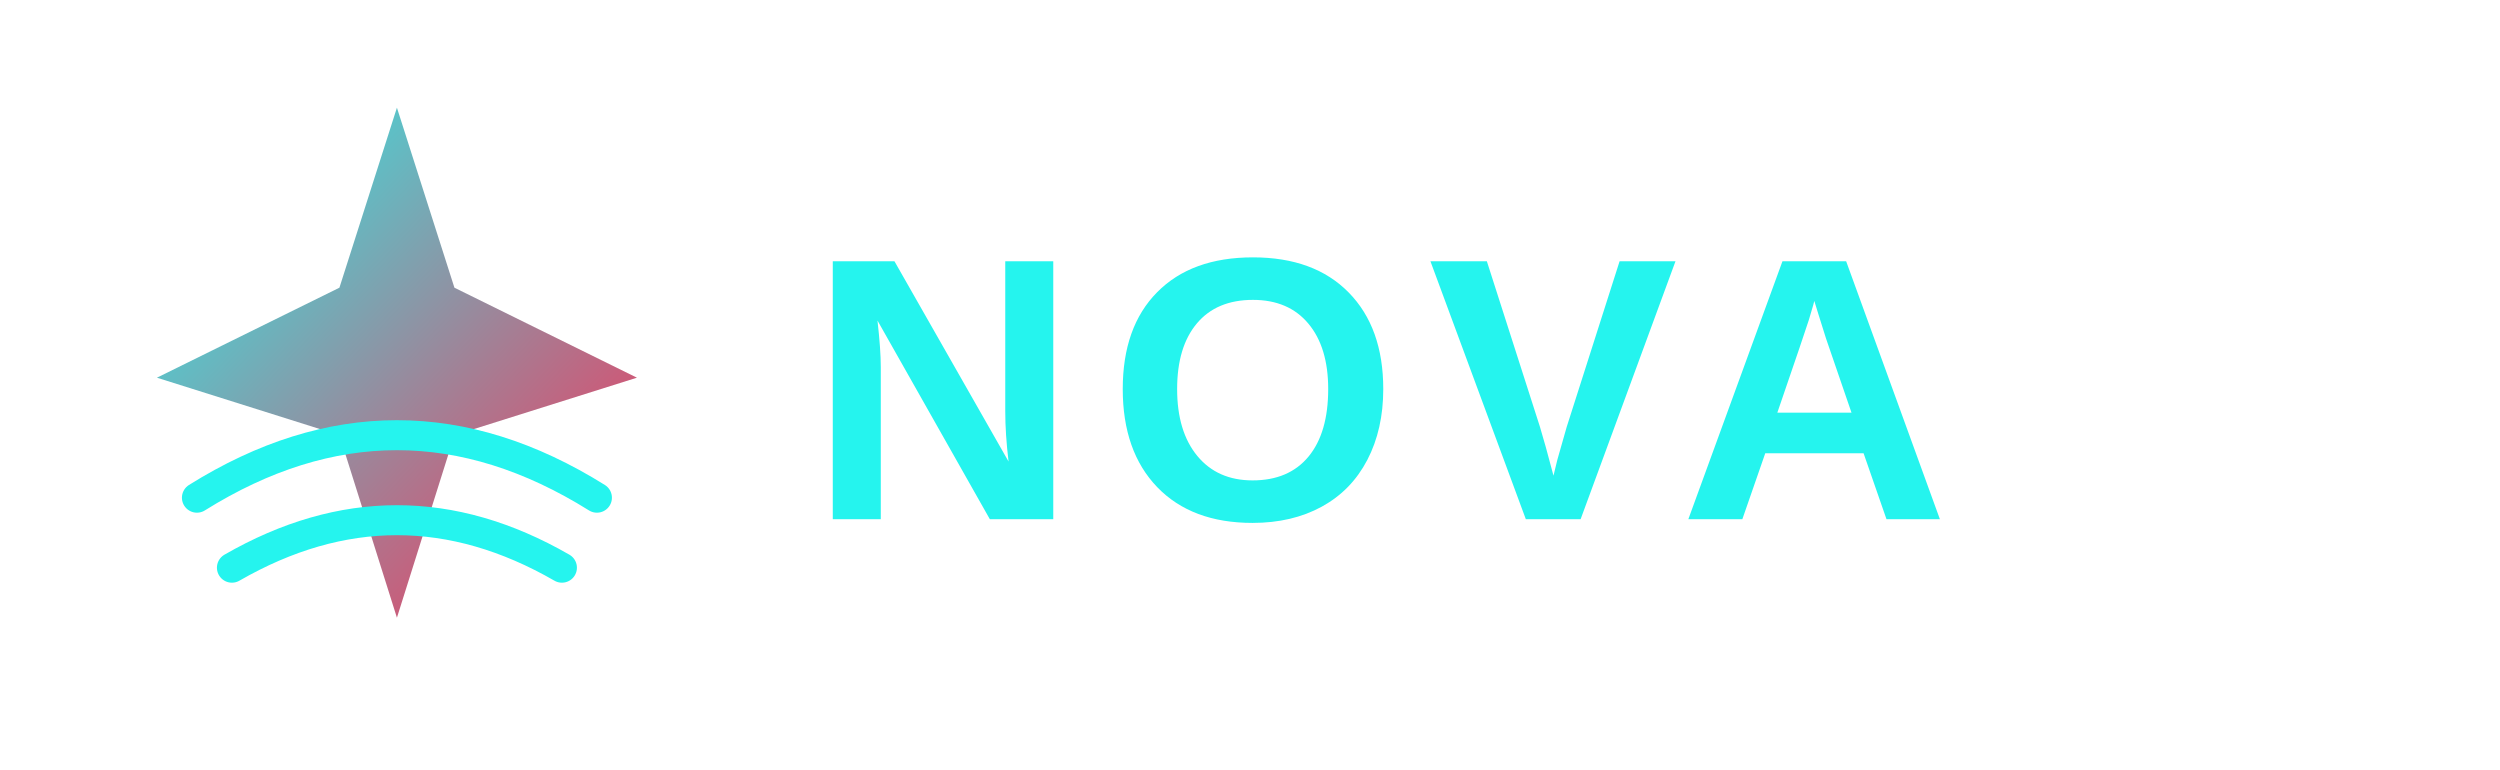
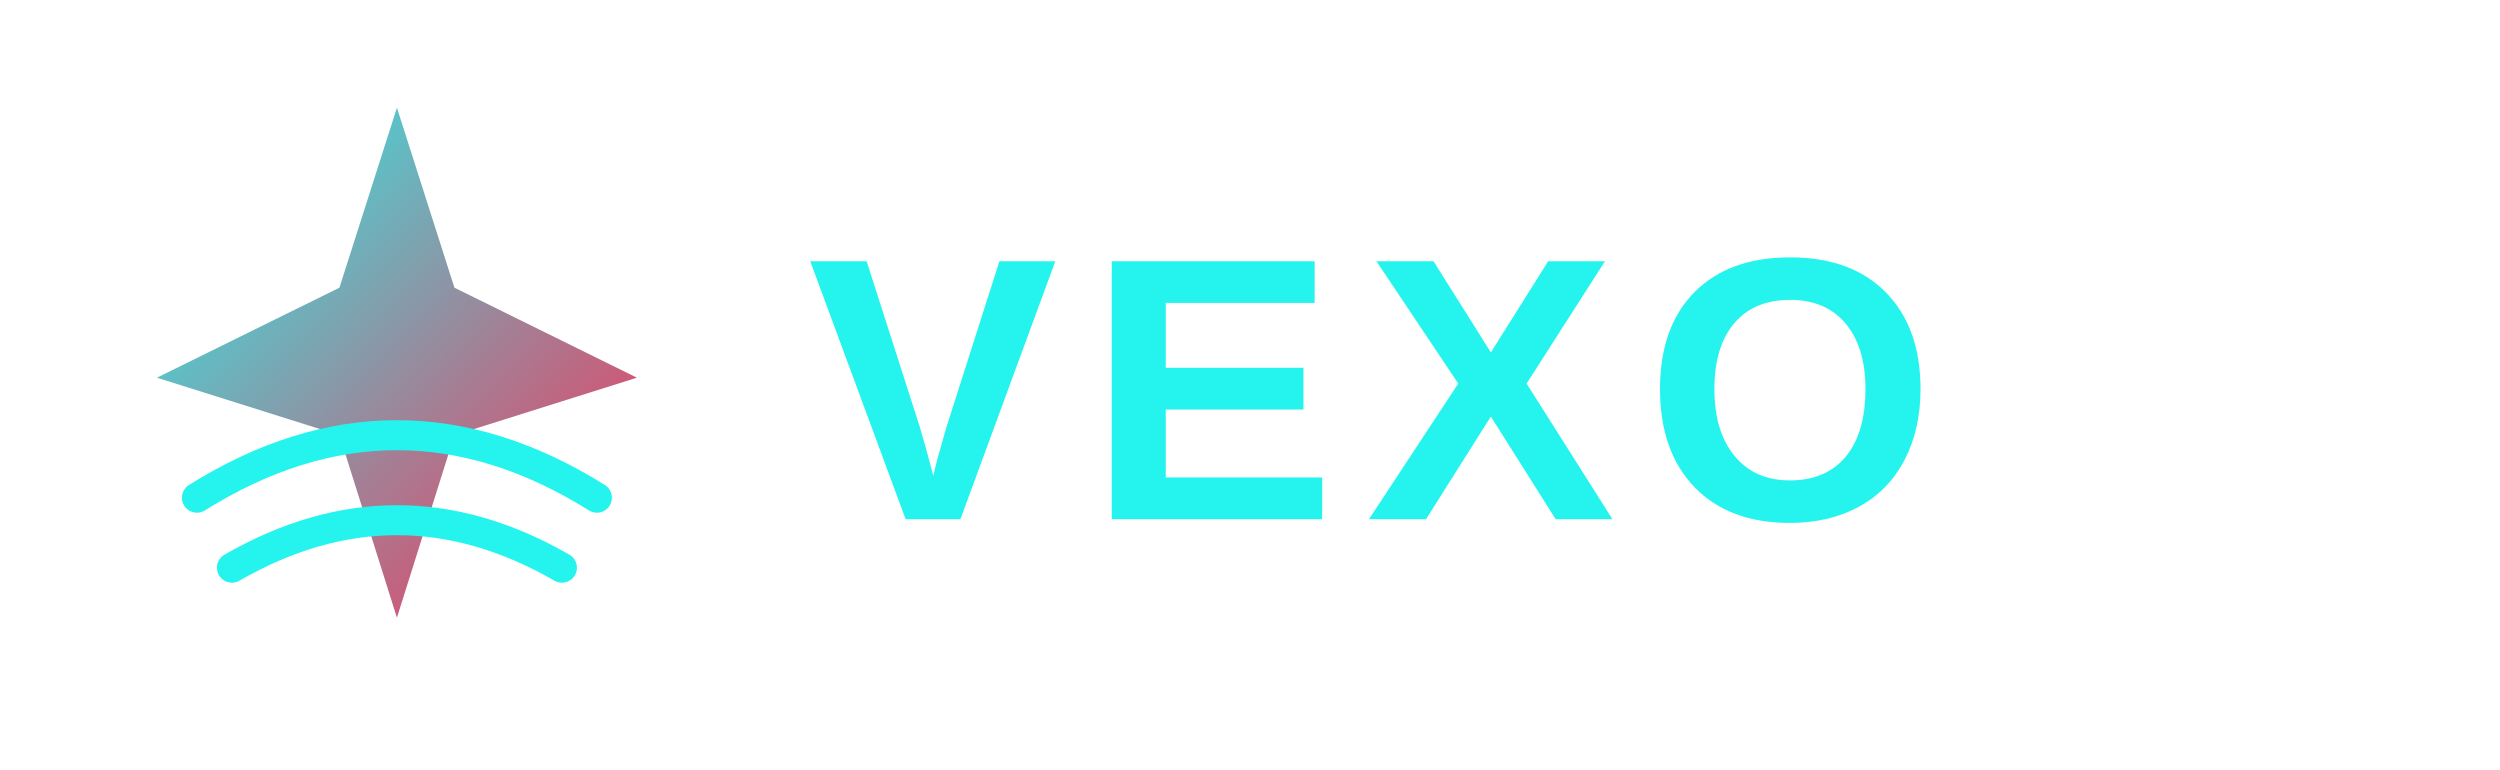
- <svg xmlns="http://www.w3.org/2000/svg" viewBox="0 0 520 160" role="img" aria-label="NOVA">
+ <svg xmlns="http://www.w3.org/2000/svg" viewBox="0 0 520 160" role="img" aria-label="VEXO">
  <defs>
    <linearGradient id="gdark" x1="0" y1="0" x2="1" y2="1">
      <stop stop-color="#25F4EE" />
      <stop offset="1" stop-color="#FE2C55" />
    </linearGradient>
  </defs>
  <g transform="translate(16 12) scale(0.52)">
    <path d="M128 20 151 92 224 128 151 151 128 224 105 151 32 128 105 92Z" fill="url(#gdark)" />
    <path d="M48 176 Q128 126 208 176 M62 204 Q128 166 194 204" fill="none" stroke="#25F4EE" stroke-width="12" stroke-linecap="round" />
  </g>
-   <text x="168" y="108" font-family="Arial, sans-serif" font-size="78" font-weight="800" letter-spacing="6" fill="#25F4EE">NOVA</text>
+   <text x="168" y="108" font-family="Arial, sans-serif" font-size="78" font-weight="800" letter-spacing="6" fill="#25F4EE">VEXO</text>
</svg>
